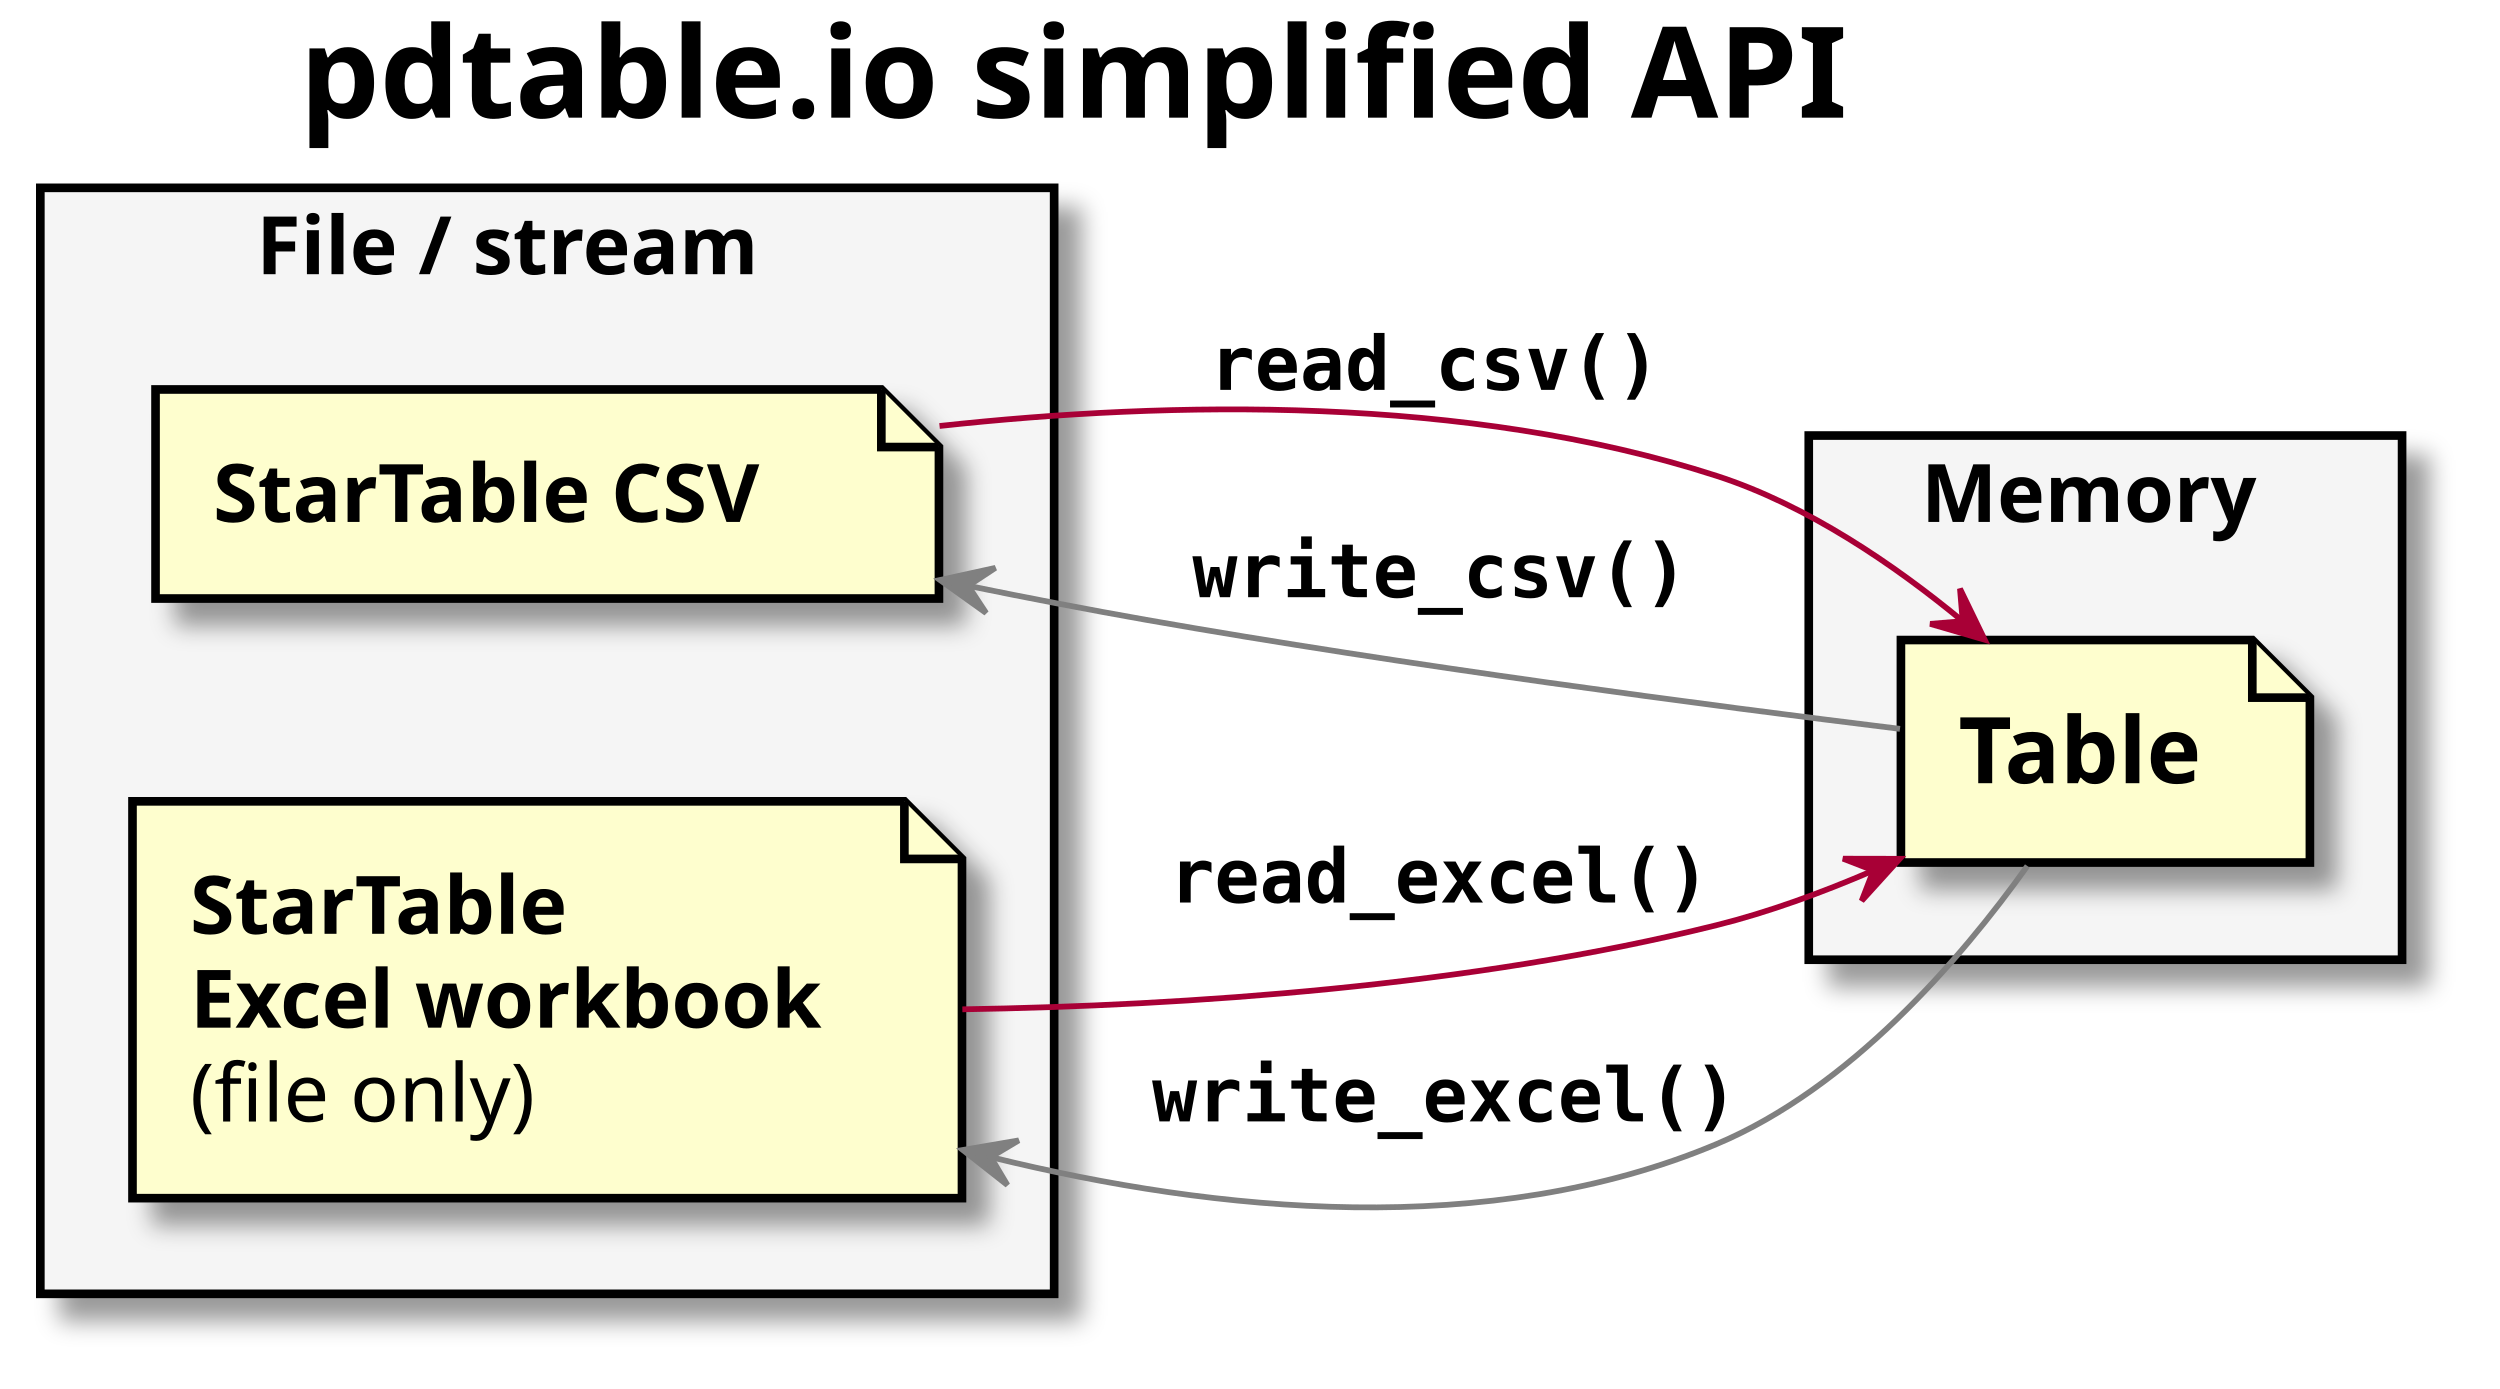
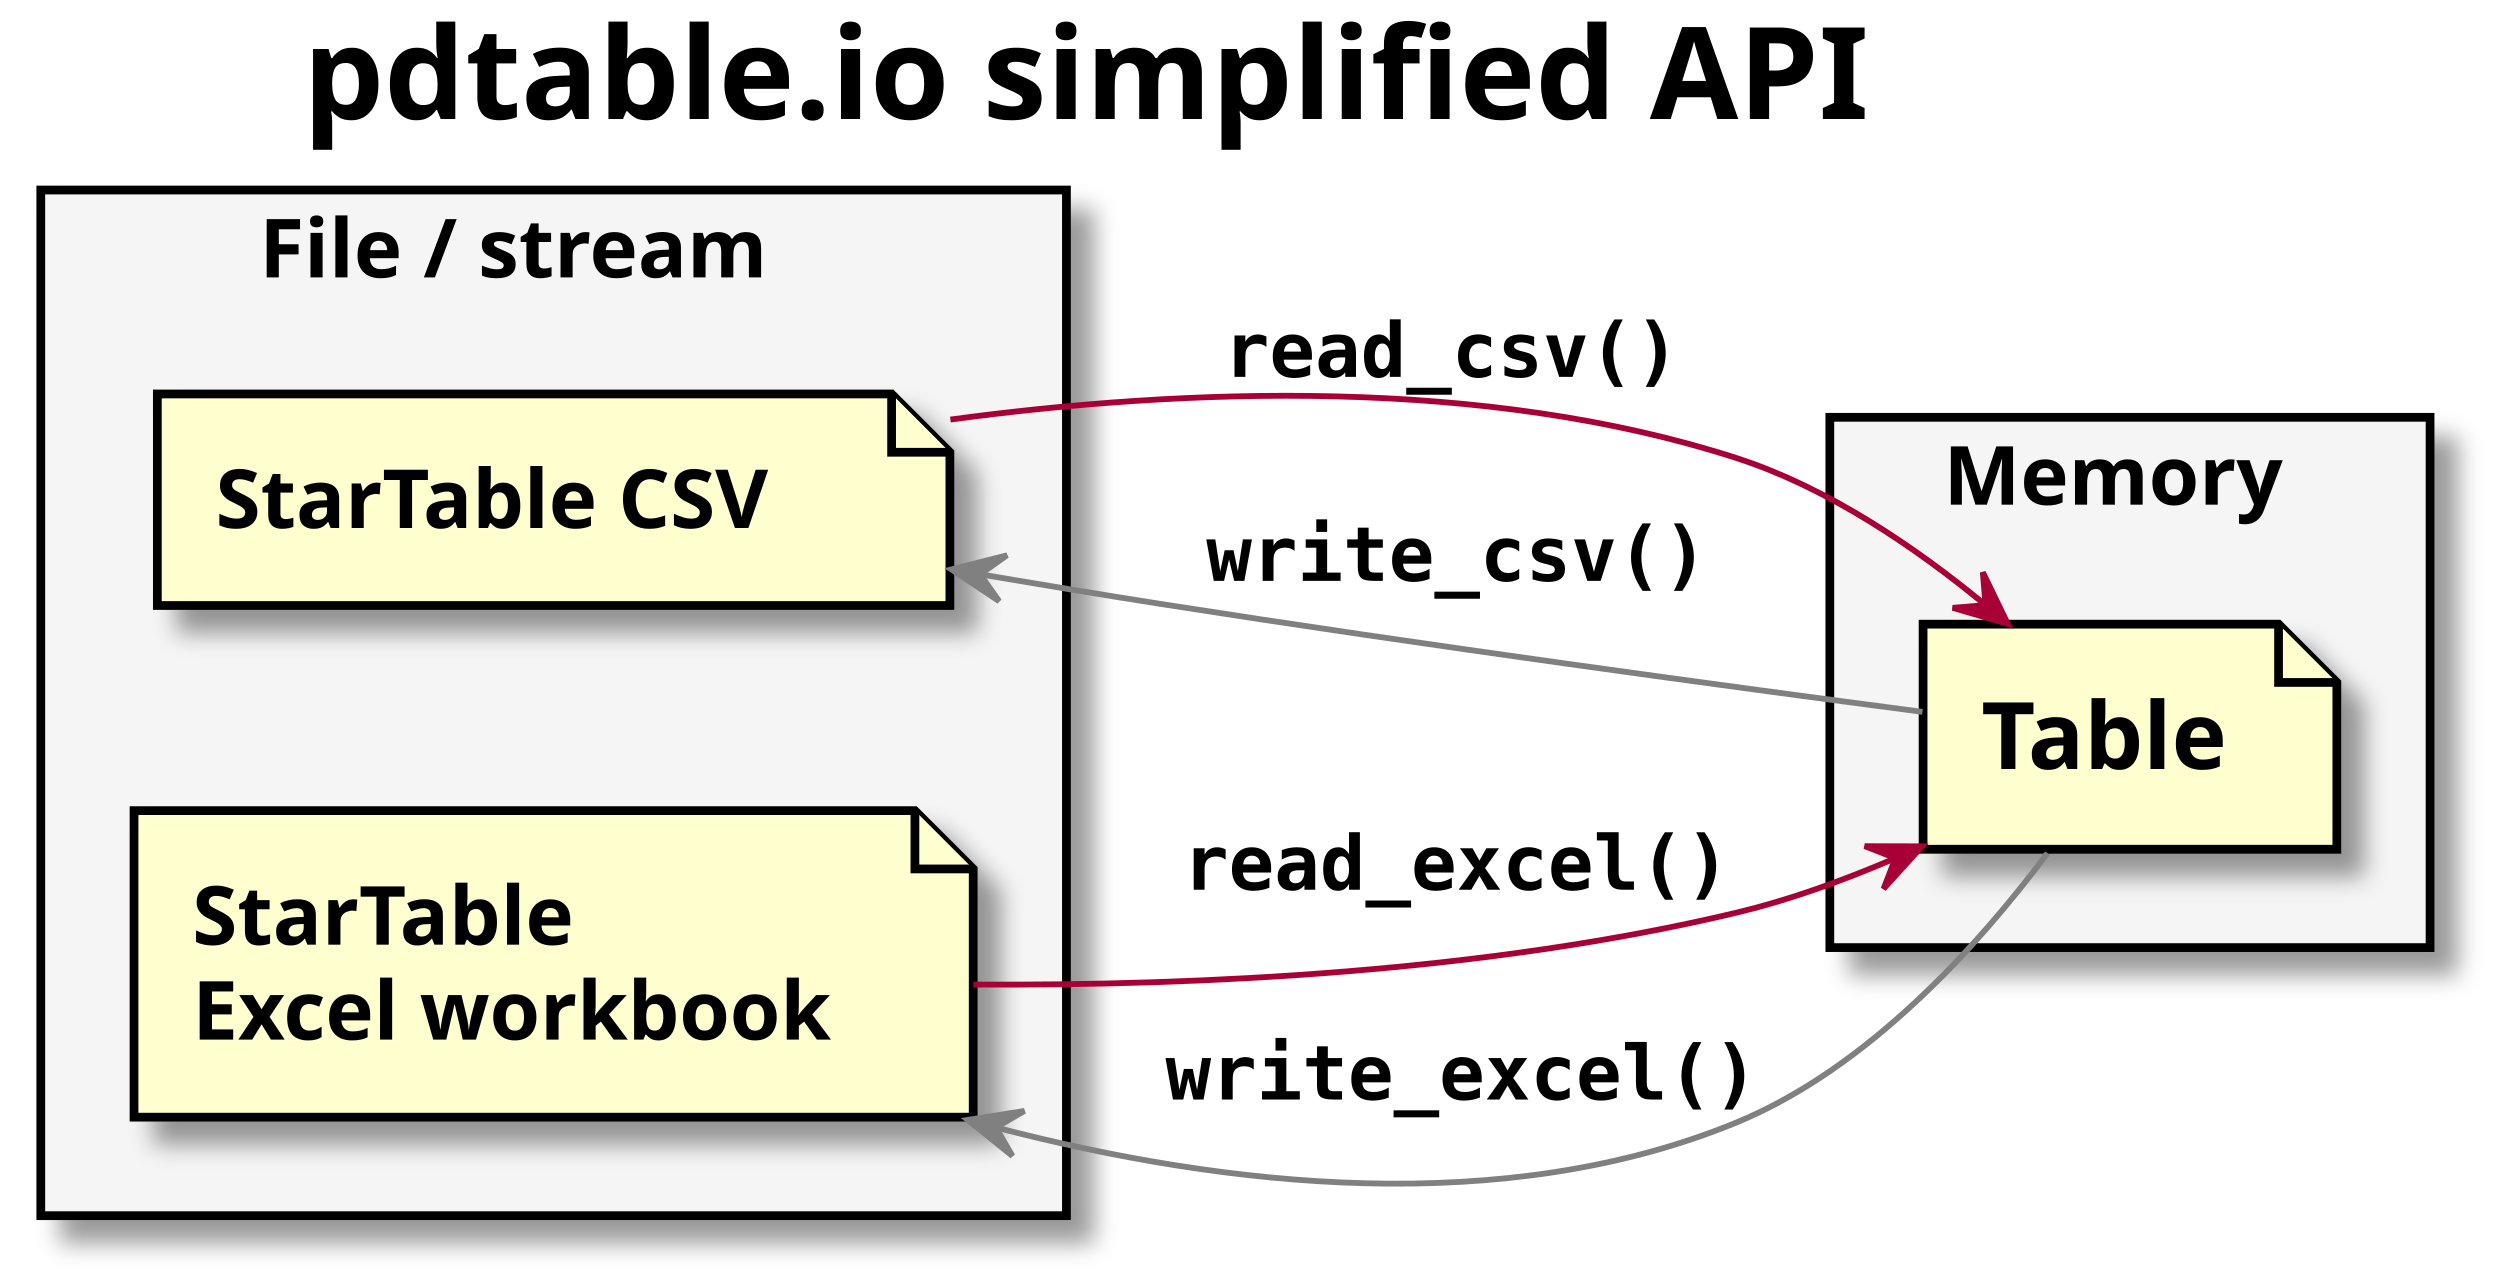
- <svg xmlns="http://www.w3.org/2000/svg" contentScriptType="application/ecmascript" contentStyleType="text/css" height="241px" preserveAspectRatio="none" style="width:434px;height:241px;" version="1.1" viewBox="0 0 434 241" width="434px" zoomAndPan="magnify">
+ <svg xmlns="http://www.w3.org/2000/svg" contentScriptType="application/ecmascript" contentStyleType="text/css" height="220px" preserveAspectRatio="none" style="width:429px;height:220px;" version="1.1" viewBox="0 0 429 220" width="429px" zoomAndPan="magnify">
  <defs>
-     <filter height="300%" id="f1asyekkzul0bh" width="300%" x="-1" y="-1">
+     <filter height="300%" id="f1ttpdrer1t1ly" width="300%" x="-1" y="-1">
      <feGaussianBlur result="blurOut" stdDeviation="2.0" />
      <feColorMatrix in="blurOut" result="blurOut2" type="matrix" values="0 0 0 0 0 0 0 0 0 0 0 0 0 0 0 0 0 0 .4 0" />
      <feOffset dx="4.0" dy="4.0" in="blurOut2" result="blurOut3" />
      <feBlend in="SourceGraphic" in2="blurOut3" mode="normal" />
    </filter>
  </defs>
  <g>
    <text fill="#000000" font-family="sans-serif" font-size="22" font-weight="bold" lengthAdjust="spacingAndGlyphs" textLength="312" x="52" y="20.421">pdtable.io simplified API</text>
-     <rect fill="#F5F5F5" filter="url(#f1asyekkzul0bh)" height="192" style="stroke: #000000; stroke-width: 1.5;" width="176" x="7" y="32.609" />
+     <rect fill="#F5F5F5" filter="url(#f1ttpdrer1t1ly)" height="176" style="stroke:#000000;stroke-width:1.5;" width="176" x="7" y="32.609" />
    <text fill="#000000" font-family="sans-serif" font-size="14" font-weight="bold" lengthAdjust="spacingAndGlyphs" textLength="101" x="44.5" y="47.605">File / stream</text>
-     <rect fill="#F5F5F5" filter="url(#f1asyekkzul0bh)" height="91" style="stroke: #000000; stroke-width: 1.5;" width="103" x="314" y="75.609" />
-     <text fill="#000000" font-family="sans-serif" font-size="14" font-weight="bold" lengthAdjust="spacingAndGlyphs" textLength="64" x="333.5" y="90.605">Memory</text>
-     <polygon fill="#FEFECE" filter="url(#f1asyekkzul0bh)" points="27,67.609,27,103.906,163,103.906,163,77.609,153,67.609,27,67.609" style="stroke: #000000; stroke-width: 1.5;" />
-     <path d="M153,67.609 L153,77.609 L163,77.609 " fill="#FEFECE" style="stroke: #000000; stroke-width: 1.5;" />
+     <rect fill="#F5F5F5" filter="url(#f1ttpdrer1t1ly)" height="91" style="stroke:#000000;stroke-width:1.5;" width="103" x="314" y="71.609" />
+     <text fill="#000000" font-family="sans-serif" font-size="14" font-weight="bold" lengthAdjust="spacingAndGlyphs" textLength="64" x="333.5" y="86.605">Memory</text>
+     <polygon fill="#FEFECE" filter="url(#f1ttpdrer1t1ly)" points="27,67.609,27,103.906,163,103.906,163,77.609,153,67.609,27,67.609" style="stroke:#000000;stroke-width:1.5;" />
+     <path d="M153,67.609 L153,77.609 L163,77.609 " fill="#FEFECE" style="stroke:#000000;stroke-width:1.5;" />
    <text fill="#000000" font-family="sans-serif" font-size="14" font-weight="bold" lengthAdjust="spacingAndGlyphs" textLength="116" x="37" y="90.605">StarTable CSV</text>
-     <polygon fill="#FEFECE" filter="url(#f1asyekkzul0bh)" points="23,139.109,23,208,167,208,167,149.109,157,139.109,23,139.109" style="stroke: #000000; stroke-width: 1.5;" />
-     <path d="M157,139.109 L157,149.109 L167,149.109 " fill="#FEFECE" style="stroke: #000000; stroke-width: 1.5;" />
+     <polygon fill="#FEFECE" filter="url(#f1ttpdrer1t1ly)" points="23,139.109,23,191.703,167,191.703,167,149.109,157,139.109,23,139.109" style="stroke:#000000;stroke-width:1.5;" />
+     <path d="M157,139.109 L157,149.109 L167,149.109 " fill="#FEFECE" style="stroke:#000000;stroke-width:1.5;" />
    <text fill="#000000" font-family="sans-serif" font-size="14" font-weight="bold" lengthAdjust="spacingAndGlyphs" textLength="80" x="33" y="162.105">StarTable</text>
    <text fill="#000000" font-family="sans-serif" font-size="14" font-weight="bold" lengthAdjust="spacingAndGlyphs" textLength="124" x="33" y="178.401">Excel workbook</text>
-     <text fill="#000000" font-family="sans-serif" font-size="14" lengthAdjust="spacingAndGlyphs" textLength="67" x="33" y="194.698">(file only)</text>
-     <polygon fill="#FEFECE" filter="url(#f1asyekkzul0bh)" points="330,111.109,330,149.734,401,149.734,401,121.109,391,111.109,330,111.109" style="stroke: #000000; stroke-width: 1.5;" />
-     <path d="M391,111.109 L391,121.109 L401,121.109 " fill="#FEFECE" style="stroke: #000000; stroke-width: 1.5;" />
-     <text fill="#000000" font-family="sans-serif" font-size="16" font-weight="bold" lengthAdjust="spacingAndGlyphs" textLength="51" x="340" y="135.961">Table</text>
-     <path d="M163.103,73.953 C203.202,69.579 254.614,68.587 298,82.609 C313.702,87.684 328.817,98.002 340.658,107.776 " fill="none" id="csv-to-table" style="stroke: #A80036; stroke-width: 1.0;" />
-     <polygon fill="#A80036" points="344.544,111.061,340.252,102.197,340.725,107.834,335.088,108.307,344.544,111.061" style="stroke: #A80036; stroke-width: 1.0;" />
-     <text fill="#000000" font-family="Consolas" font-size="13" font-weight="bold" lengthAdjust="spacingAndGlyphs" textLength="77" x="210" y="67.676">read_csv()</text>
-     <path d="M168.223,101.725 C178.53,103.824 189.018,105.852 199,107.609 C243.997,115.53 296.27,122.411 329.835,126.532 " fill="none" id="csv-backto-table" style="stroke: #808080; stroke-width: 1.0;" />
-     <polygon fill="#808080" points="163.18,100.69,171.191,106.419,168.078,101.696,172.801,98.583,163.18,100.69" style="stroke: #808080; stroke-width: 1.0;" />
-     <text fill="#000000" font-family="Consolas" font-size="13" font-weight="bold" lengthAdjust="spacingAndGlyphs" textLength="83" x="207" y="103.676">write_csv()</text>
-     <path d="M167.064,175.219 C206.214,174.571 255.374,171.223 298,160.609 C307.022,158.363 316.338,154.938 325.037,151.196 " fill="none" id="xl-to-table" style="stroke: #A80036; stroke-width: 1.0;" />
-     <polygon fill="#A80036" points="329.8,149.089,319.951,149.069,325.227,151.111,323.186,156.386,329.8,149.089" style="stroke: #A80036; stroke-width: 1.0;" />
-     <text fill="#000000" font-family="Consolas" font-size="13" font-weight="bold" lengthAdjust="spacingAndGlyphs" textLength="91" x="203" y="156.676">read_excel()</text>
-     <path d="M172.335,200.953 C211.256,210.509 258.568,215.201 298,198.609 C321.134,188.875 340.241,166.728 351.946,150.339 " fill="none" id="xl-backto-table" style="stroke: #808080; stroke-width: 1.0;" />
-     <polygon fill="#808080" points="167.145,199.638,174.886,205.727,171.992,200.867,176.852,197.972,167.145,199.638" style="stroke: #808080; stroke-width: 1.0;" />
-     <text fill="#000000" font-family="Consolas" font-size="13" font-weight="bold" lengthAdjust="spacingAndGlyphs" textLength="97" x="200" y="194.676">write_excel()</text>
+     <polygon fill="#FEFECE" filter="url(#f1ttpdrer1t1ly)" points="330,107.109,330,145.734,401,145.734,401,117.109,391,107.109,330,107.109" style="stroke:#000000;stroke-width:1.5;" />
+     <path d="M391,107.109 L391,117.109 L401,117.109 " fill="#FEFECE" style="stroke:#000000;stroke-width:1.5;" />
+     <text fill="#000000" font-family="sans-serif" font-size="16" font-weight="bold" lengthAdjust="spacingAndGlyphs" textLength="51" x="340" y="131.961">Table</text>
+     <path d="M163.087,71.995 C203.181,66.604 254.593,64.58 298,78.609 C313.702,83.684 328.817,94.002 340.658,103.776 " fill="none" id="csv-to-table" style="stroke:#A80036;stroke-width:1.0;" />
+     <polygon fill="#A80036" points="344.544,107.061,340.252,98.197,340.725,103.834,335.088,104.307,344.544,107.061" style="stroke:#A80036;stroke-width:1.0;" />
+     <text fill="#000000" font-family="Consolas" font-size="13" font-weight="bold" lengthAdjust="spacingAndGlyphs" textLength="77" x="210" y="64.676">read_csv()</text>
+     <path d="M168.299,98.572 C178.595,100.322 189.059,102.05 199,103.609 C244.137,110.687 296.378,117.762 329.897,122.158 " fill="none" id="csv-backto-table" style="stroke:#808080;stroke-width:1.0;" />
+     <polygon fill="#808080" points="163.261,97.712,171.459,103.17,168.19,98.554,172.806,95.284,163.261,97.712" style="stroke:#808080;stroke-width:1.0;" />
+     <text fill="#000000" font-family="Consolas" font-size="13" font-weight="bold" lengthAdjust="spacingAndGlyphs" textLength="83" x="207" y="99.676">write_csv()</text>
+     <path d="M167.02,168.949 C206.156,169.175 255.317,166.791 298,156.609 C307.044,154.452 316.369,151.065 325.07,147.332 " fill="none" id="xl-to-table" style="stroke:#A80036;stroke-width:1.0;" />
+     <polygon fill="#A80036" points="329.834,145.227,319.985,145.207,325.261,147.249,323.219,152.524,329.834,145.227" style="stroke:#A80036;stroke-width:1.0;" />
+     <text fill="#000000" font-family="Consolas" font-size="13" font-weight="bold" lengthAdjust="spacingAndGlyphs" textLength="91" x="203" y="152.676">read_excel()</text>
+     <path d="M171.271,193.568 C210.325,203.69 258.082,209.056 298,192.609 C320.559,183.315 339.513,162.253 351.341,146.405 " fill="none" id="xl-backto-table" style="stroke:#808080;stroke-width:1.0;" />
+     <polygon fill="#808080" points="166.065,192.178,173.728,198.364,170.896,193.468,175.792,190.635,166.065,192.178" style="stroke:#808080;stroke-width:1.0;" />
+     <text fill="#000000" font-family="Consolas" font-size="13" font-weight="bold" lengthAdjust="spacingAndGlyphs" textLength="97" x="200" y="188.676">write_excel()</text>
  </g>
</svg>
